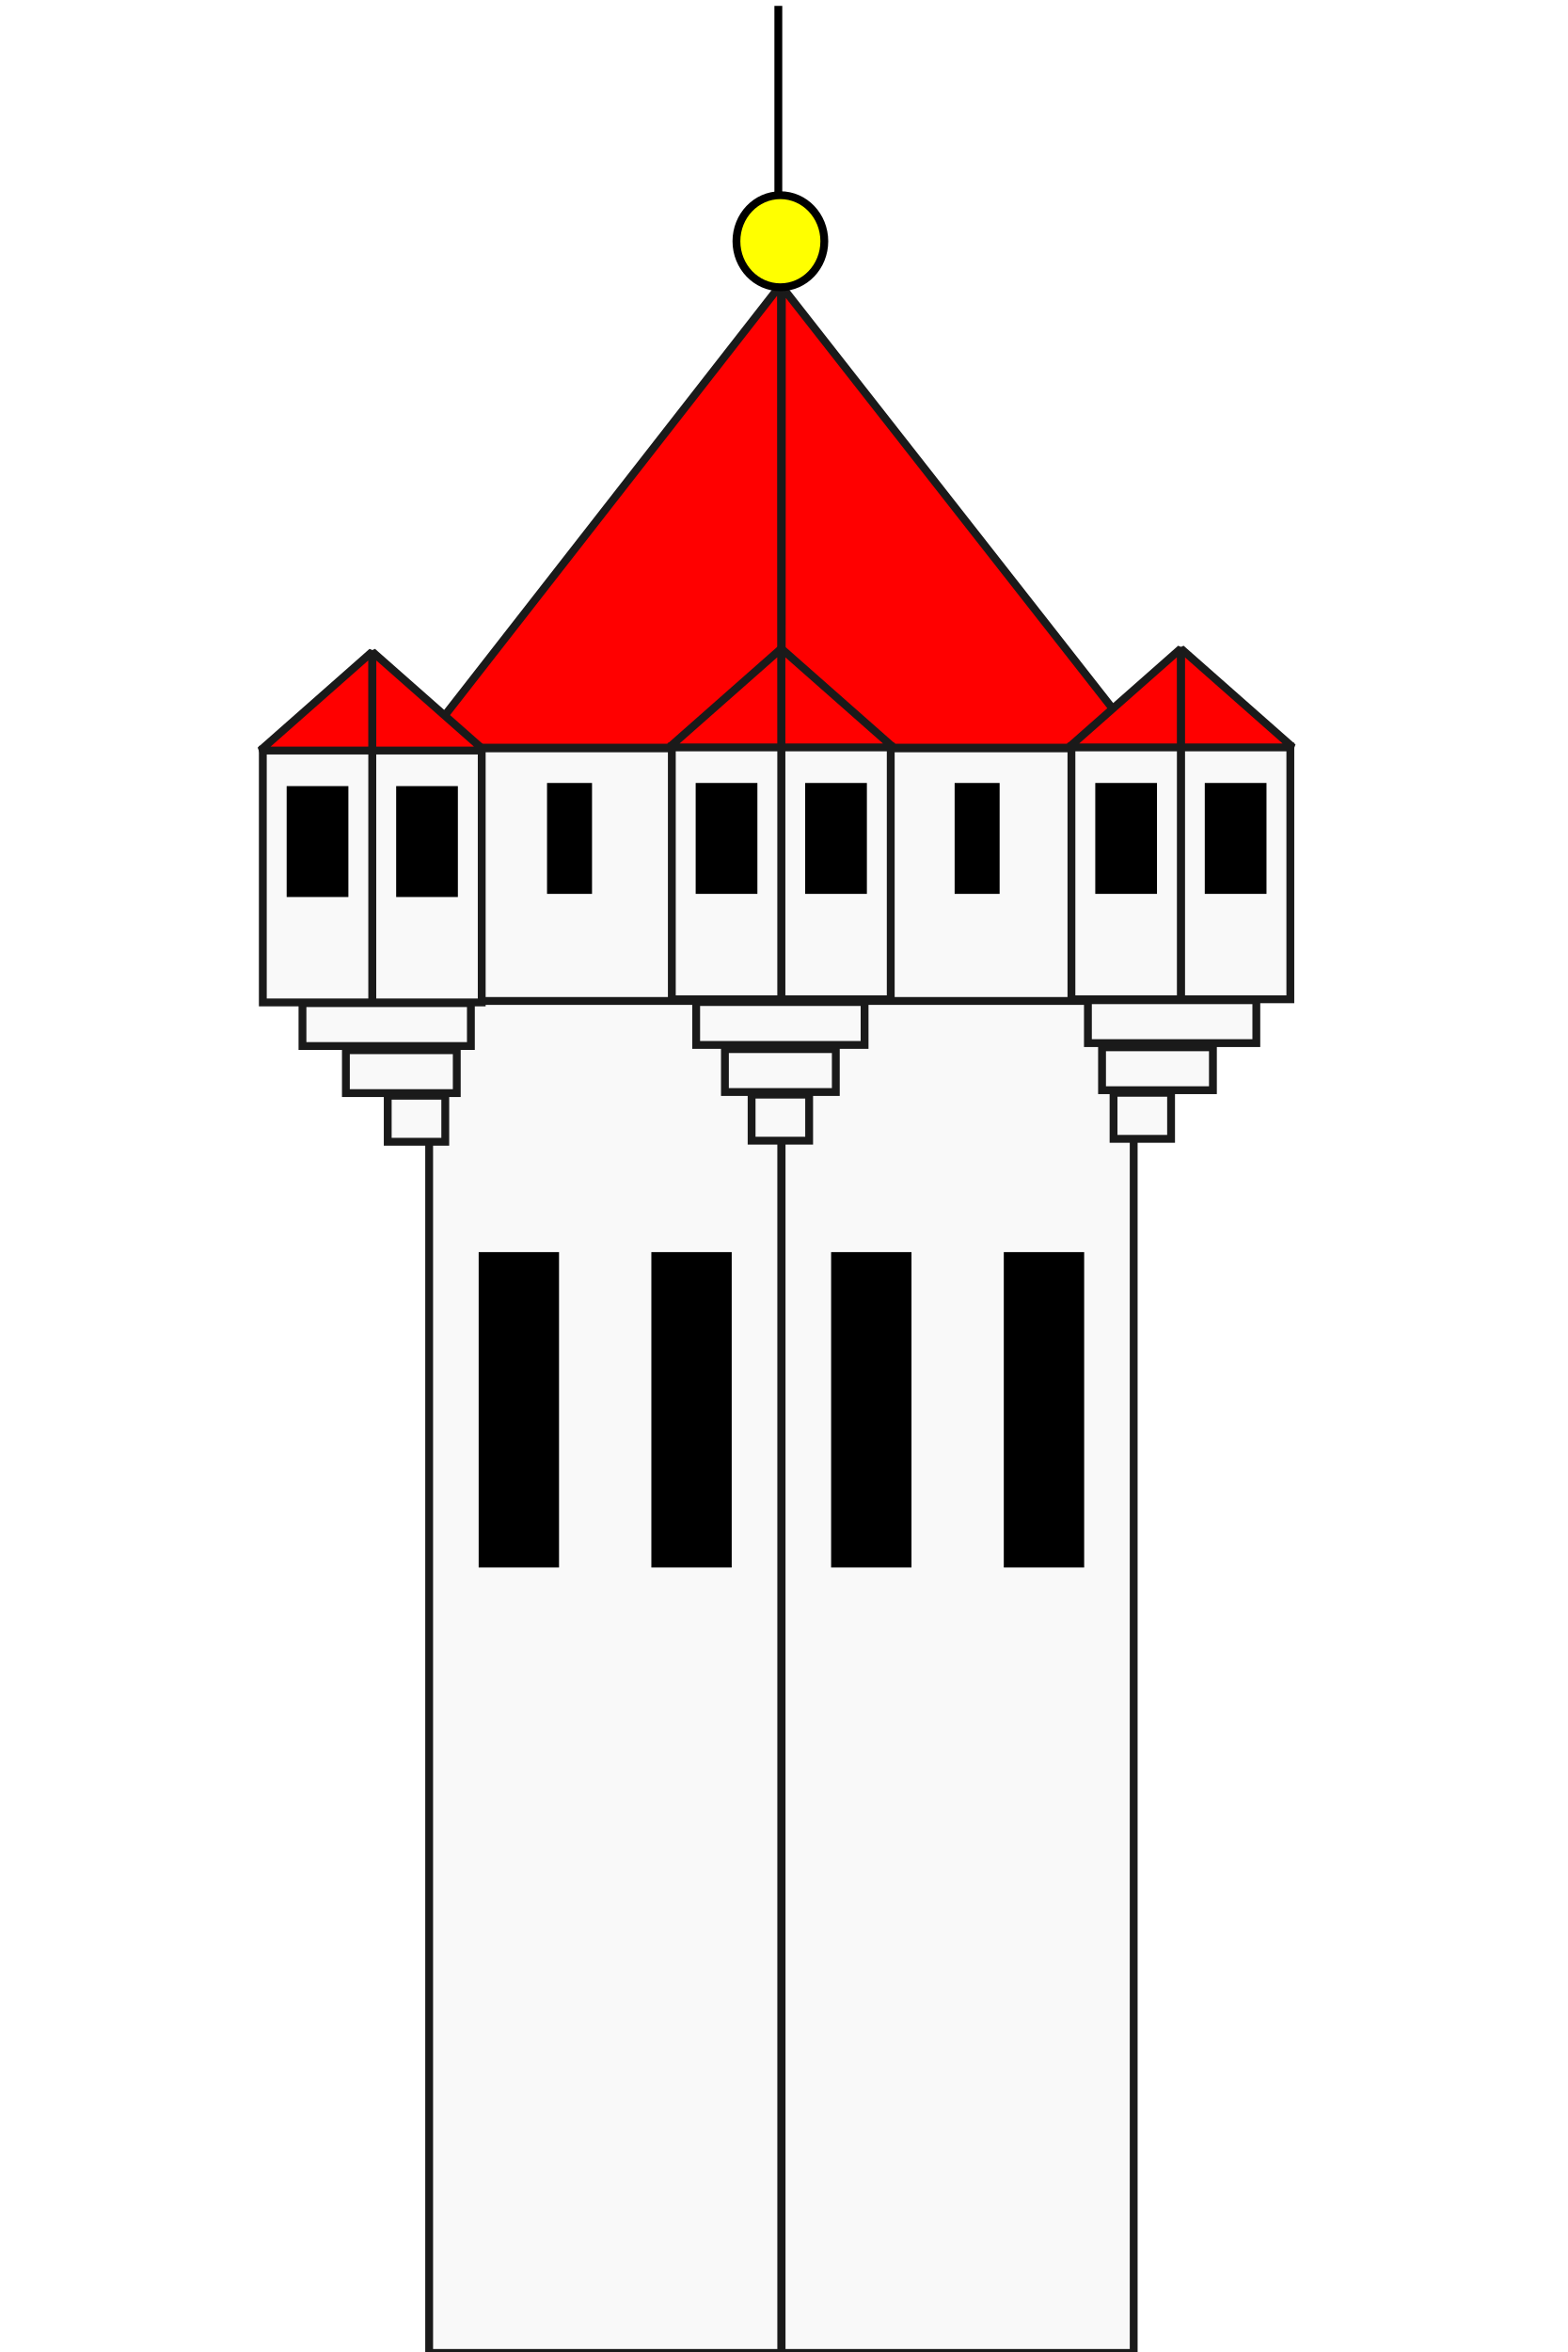
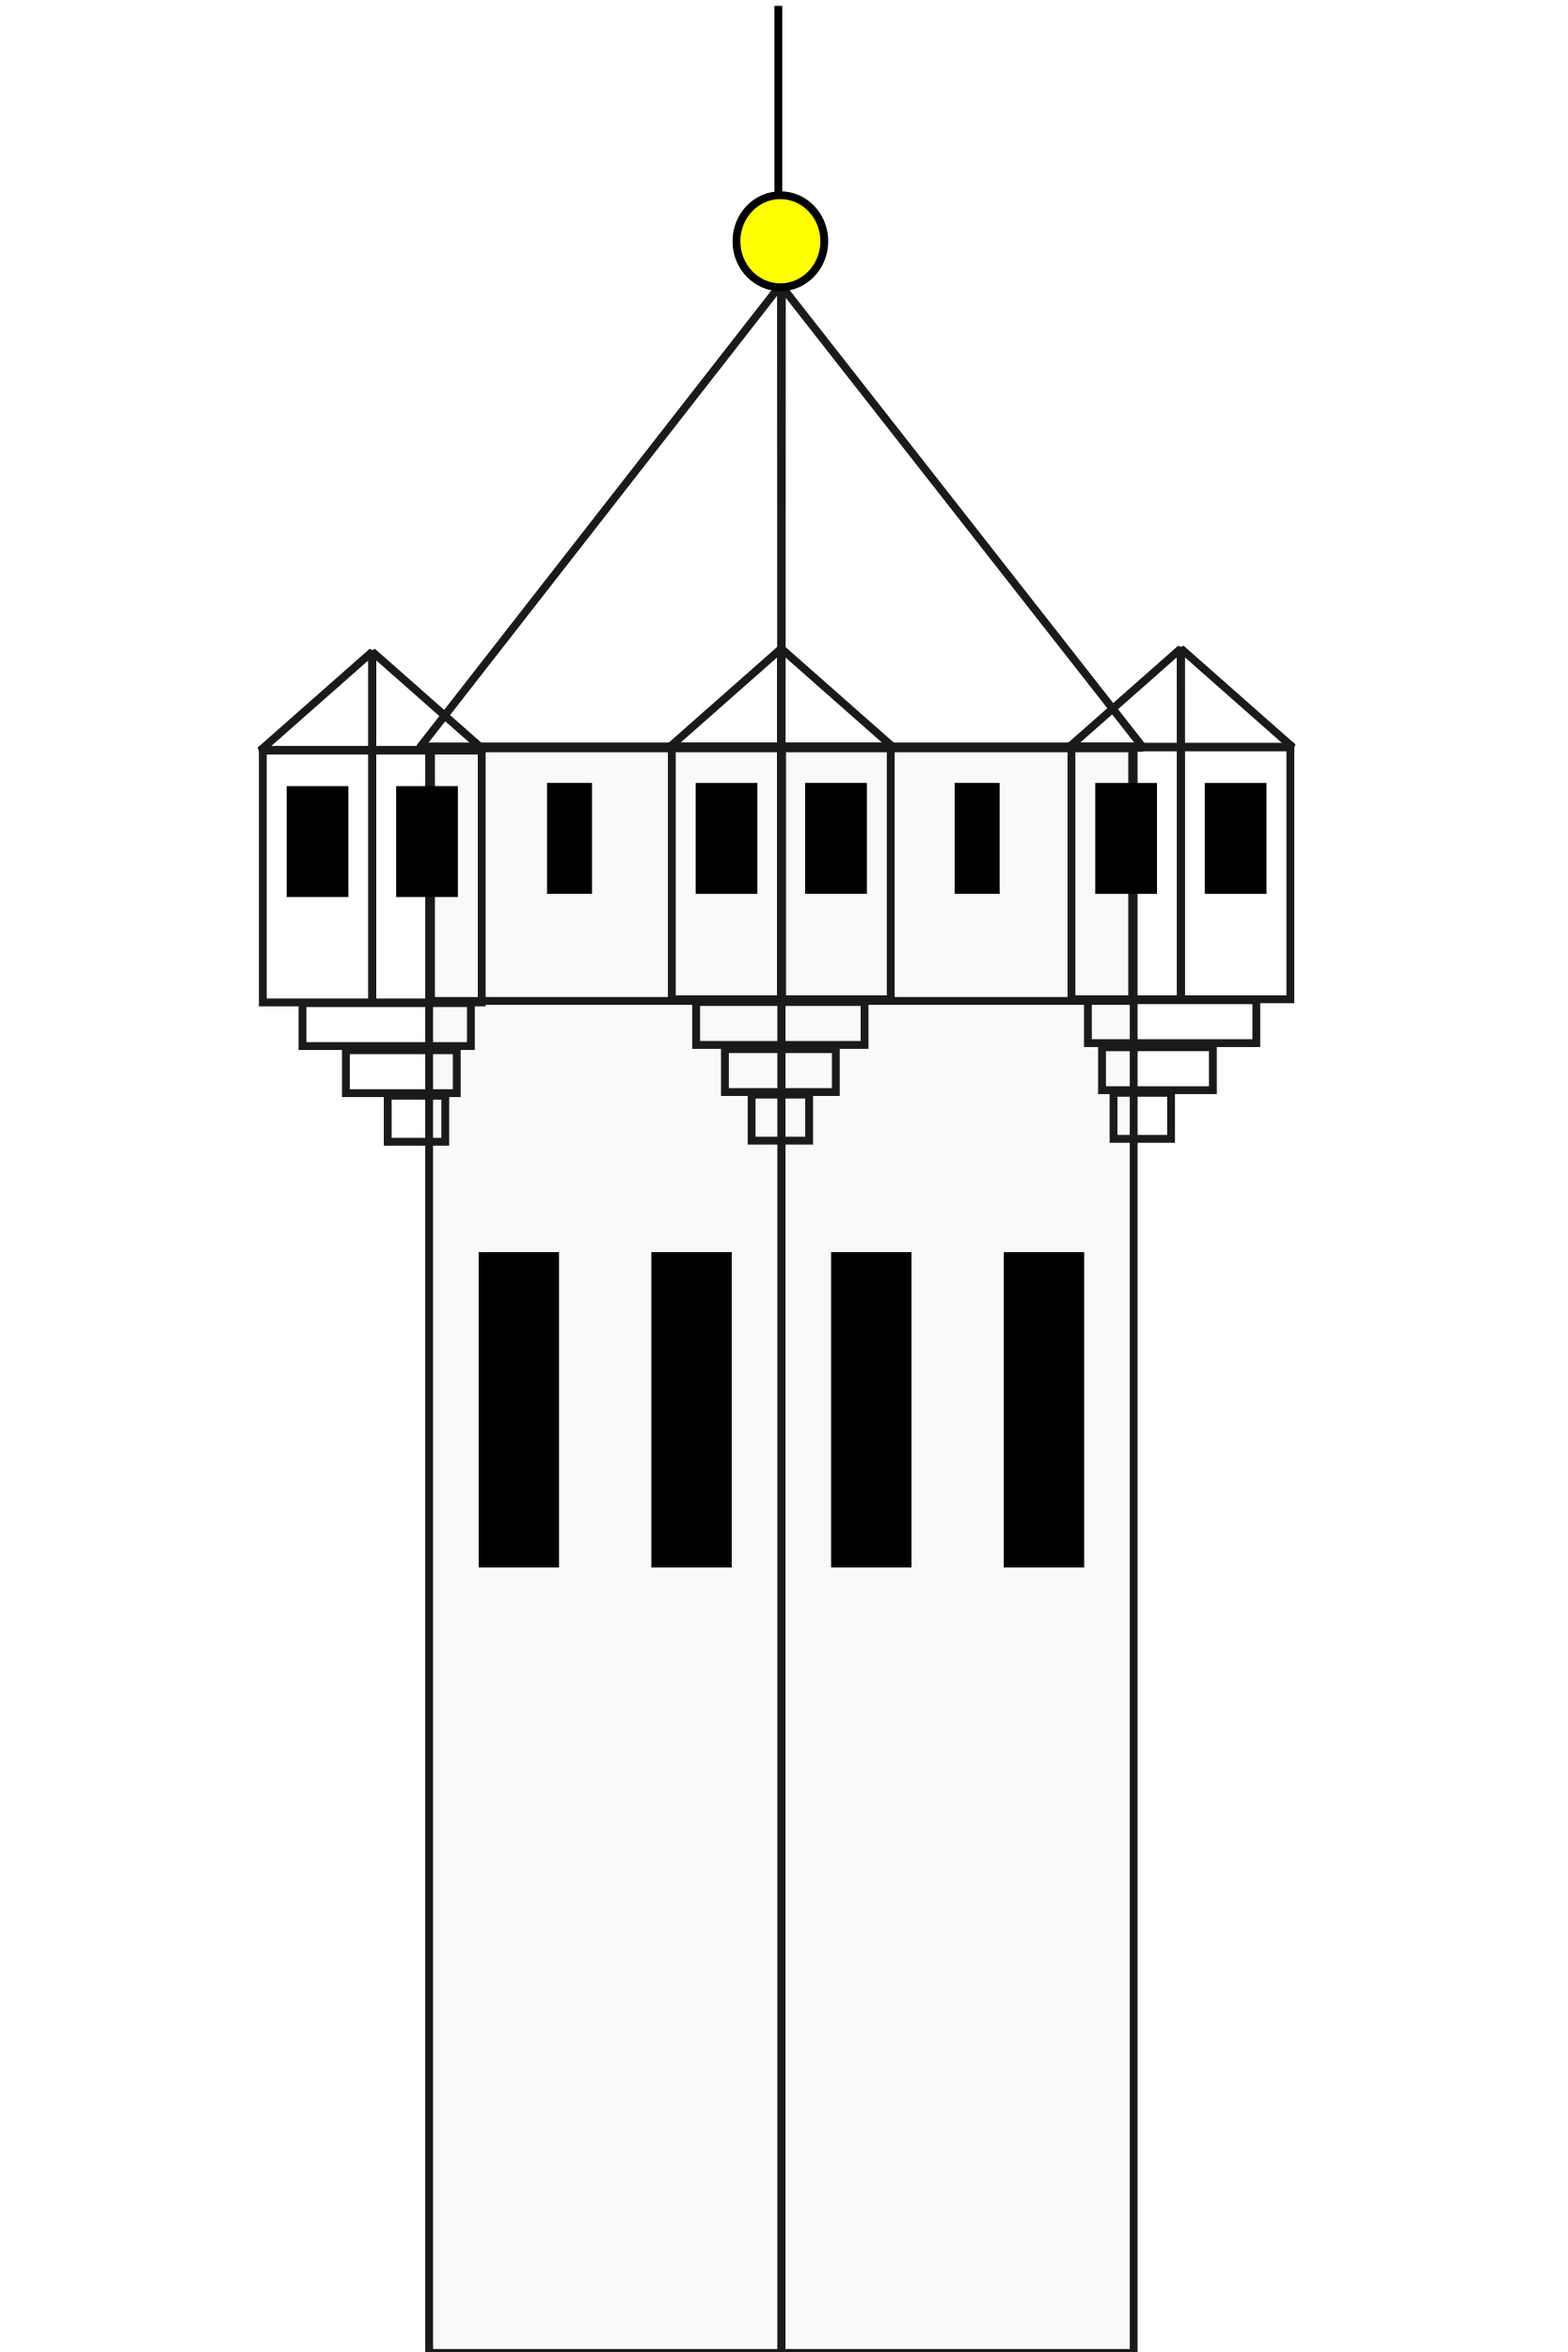
<svg xmlns="http://www.w3.org/2000/svg" id="svg2" viewBox="0 0 200 300" height="300" width="100%" version="1.1">
-   <defs id="defs4150" />
  <g id="layer1" transform="translate(0,-852.36)">
    <rect id="rect3336-5" style="color:#000000" class="wall" ry="0" height="204.91" width="44.921" stroke="#1a1a1a" y="947.57" x="99.712" fill="#f9f9f9" />
-     <path id="rect3336-0" style="color:#000000;fill:#ff0000;stroke:#1a1a1a;stroke-linejoin:bevel" d="m 99.725,947.72 0.023,-58.809 46.092,58.809 z" class="roof" />
+     <path id="rect3336-0" stroke-linejoin="bevel" style="color:#000000" d="m99.725 947.72 0.023-58.809 46.092 58.809z" stroke="#1a1a1a" class="roof" fill="none" />
    <g id="g4759" transform="matrix(1,0,0,2.2756,-2.2792,-1198.7)">
      <rect id="rect4171" style="color:#000000" height="17.678" width="10.253" y="971.51" x="108.31" />
      <rect id="rect4171-6" style="color:#000000" height="17.678" width="10.253" y="971.51" x="130.34" />
    </g>
-     <rect id="rect4778" style="color:#000000" y="947.57" transform="scale(-1,1)" ry="0" height="204.91" width="44.921" stroke="#1a1a1a" x="-99.671" class="wall left" fill="#f9f9f9" />
-     <path id="path4780" style="color:#000000;fill:#ff0000;stroke:#1a1a1a;stroke-linejoin:bevel" d="M 99.658,947.72 99.635,888.643 53.543,947.72 Z" class="roof left" />
+     <rect id="rect4778" style="color:#000000" transform="scale(-1,1)" class="wall left" ry="0" height="204.91" width="44.921" stroke="#1a1a1a" y="947.57" x="-99.671" fill="#f9f9f9" />
+     <path id="path4780" stroke-linejoin="bevel" style="color:#000000" d="m99.658 947.72-0.023-59.08-46.092 59.08z" stroke="#1a1a1a" class="roof left" fill="none" />
    <g id="g4782" transform="matrix(-1,0,0,2.2756,201.66,-1198.7)">
      <rect id="rect4784" style="color:#000000" height="17.678" width="10.253" y="971.51" x="108.31" />
      <rect id="rect4786" style="color:#000000" height="17.678" width="10.253" y="971.51" x="130.34" />
    </g>
-     <rect id="rect4778-4-0" style="color:#000000;clip-rule:nonzero;display:inline;overflow:visible;visibility:visible;opacity:1;isolation:auto;mix-blend-mode:normal;color-interpolation:sRGB;color-interpolation-filters:linearRGB;solid-color:#000000;solid-opacity:1;fill:#f9f9f9;fill-opacity:1;fill-rule:nonzero;stroke:#1a1a1a;stroke-width:1;stroke-linecap:butt;stroke-linejoin:miter;stroke-miterlimit:4;stroke-dasharray:none;stroke-dashoffset:0;stroke-opacity:1;color-rendering:auto;image-rendering:auto;shape-rendering:auto;text-rendering:auto;enable-background:accumulate" y="947.813" transform="scale(-1,1)" ry="0" height="32.221" width="44.784" x="-144.436" class="wall left" />
-     <rect class="wall left" x="-99.77" width="44.784" height="32.221" ry="0" transform="scale(-1,1)" y="947.813" style="color:#000000;clip-rule:nonzero;display:inline;overflow:visible;visibility:visible;opacity:1;isolation:auto;mix-blend-mode:normal;color-interpolation:sRGB;color-interpolation-filters:linearRGB;solid-color:#000000;solid-opacity:1;fill:#f9f9f9;fill-opacity:1;fill-rule:nonzero;stroke:#1a1a1a;stroke-width:1;stroke-linecap:butt;stroke-linejoin:miter;stroke-miterlimit:4;stroke-dasharray:none;stroke-dashoffset:0;stroke-opacity:1;color-rendering:auto;image-rendering:auto;shape-rendering:auto;text-rendering:auto;enable-background:accumulate" id="rect4362" />
-     <rect id="rect3336-5-0" style="color:#000000;clip-rule:nonzero;display:inline;overflow:visible;visibility:visible;opacity:1;isolation:auto;mix-blend-mode:normal;color-interpolation:sRGB;color-interpolation-filters:linearRGB;solid-color:#000000;solid-opacity:1;fill:#f9f9f9;fill-opacity:1;fill-rule:nonzero;stroke:#1a1a1a;stroke-width:1;stroke-linecap:butt;stroke-linejoin:miter;stroke-miterlimit:4;stroke-dasharray:none;stroke-dashoffset:0;stroke-opacity:1;color-rendering:auto;image-rendering:auto;shape-rendering:auto;text-rendering:auto;enable-background:accumulate" class="wall" ry="0" height="32.221" width="13.957" y="947.598" x="150.659" />
-     <path id="rect3336-0-6" style="color:#000000;clip-rule:nonzero;display:inline;overflow:visible;visibility:visible;opacity:1;isolation:auto;mix-blend-mode:normal;color-interpolation:sRGB;color-interpolation-filters:linearRGB;solid-color:#000000;solid-opacity:1;fill:#ff0000;fill-opacity:1;fill-rule:nonzero;stroke:#1a1a1a;stroke-width:1;stroke-linecap:butt;stroke-linejoin:bevel;stroke-miterlimit:4;stroke-dasharray:none;stroke-dashoffset:0;stroke-opacity:1;color-rendering:auto;image-rendering:auto;shape-rendering:auto;text-rendering:auto;enable-background:accumulate" d="m 150.663,947.689 0.007,-12.592 14.275,12.592 z" class="roof" />
-     <rect id="rect4778-4" style="color:#000000;clip-rule:nonzero;display:inline;overflow:visible;visibility:visible;opacity:1;isolation:auto;mix-blend-mode:normal;color-interpolation:sRGB;color-interpolation-filters:linearRGB;solid-color:#000000;solid-opacity:1;fill:#f9f9f9;fill-opacity:1;fill-rule:nonzero;stroke:#1a1a1a;stroke-width:1;stroke-linecap:butt;stroke-linejoin:miter;stroke-miterlimit:4;stroke-dasharray:none;stroke-dashoffset:0;stroke-opacity:1;color-rendering:auto;image-rendering:auto;shape-rendering:auto;text-rendering:auto;enable-background:accumulate" y="947.598" transform="scale(-1,1)" ry="0" height="32.221" width="13.957" x="-150.647" class="wall left" />
-     <path id="path4780-4" style="color:#000000;clip-rule:nonzero;display:inline;overflow:visible;visibility:visible;opacity:1;isolation:auto;mix-blend-mode:normal;color-interpolation:sRGB;color-interpolation-filters:linearRGB;solid-color:#000000;solid-opacity:1;fill:#ff0000;fill-opacity:1;fill-rule:nonzero;stroke:#1a1a1a;stroke-width:1;stroke-linecap:butt;stroke-linejoin:bevel;stroke-miterlimit:4;stroke-dasharray:none;stroke-dashoffset:0;stroke-opacity:1;color-rendering:auto;image-rendering:auto;shape-rendering:auto;text-rendering:auto;enable-background:accumulate" d="m 150.643,947.689 -0.007,-12.593 -14.275,12.593 z" class="roof left" />
-     <rect style="color:#000000;clip-rule:nonzero;display:inline;overflow:visible;visibility:visible;opacity:1;isolation:auto;mix-blend-mode:normal;color-interpolation:sRGB;color-interpolation-filters:linearRGB;solid-color:#000000;solid-opacity:1;fill:#000000;fill-opacity:1;fill-rule:nonzero;stroke:none;stroke-width:1.509;stroke-linecap:butt;stroke-linejoin:miter;stroke-miterlimit:4;stroke-dasharray:none;stroke-dashoffset:0;stroke-opacity:1;marker:none;marker-start:none;marker-mid:none;marker-end:none;color-rendering:auto;image-rendering:auto;shape-rendering:auto;text-rendering:auto;enable-background:accumulate" id="rect4274" width="7.874" height="14.146" x="139.731" y="952.228" />
-     <rect style="color:#000000;clip-rule:nonzero;display:inline;overflow:visible;visibility:visible;opacity:1;isolation:auto;mix-blend-mode:normal;color-interpolation:sRGB;color-interpolation-filters:linearRGB;solid-color:#000000;solid-opacity:1;fill:#000000;fill-opacity:1;fill-rule:nonzero;stroke:none;stroke-width:1.509;stroke-linecap:butt;stroke-linejoin:miter;stroke-miterlimit:4;stroke-dasharray:none;stroke-dashoffset:0;stroke-opacity:1;marker:none;marker-start:none;marker-mid:none;marker-end:none;color-rendering:auto;image-rendering:auto;shape-rendering:auto;text-rendering:auto;enable-background:accumulate" id="rect4274-2" width="7.874" height="14.146" x="153.701" y="952.228" />
-     <rect x="99.68" y="947.598" width="13.957" height="32.221" ry="0" class="wall" style="color:#000000;clip-rule:nonzero;display:inline;overflow:visible;visibility:visible;opacity:1;isolation:auto;mix-blend-mode:normal;color-interpolation:sRGB;color-interpolation-filters:linearRGB;solid-color:#000000;solid-opacity:1;fill:#f9f9f9;fill-opacity:1;fill-rule:nonzero;stroke:#1a1a1a;stroke-width:1;stroke-linecap:butt;stroke-linejoin:miter;stroke-miterlimit:4;stroke-dasharray:none;stroke-dashoffset:0;stroke-opacity:1;color-rendering:auto;image-rendering:auto;shape-rendering:auto;text-rendering:auto;enable-background:accumulate" id="rect4364" />
-     <path class="roof" d="m 99.684,947.689 0.007,-12.592 14.275,12.592 z" style="color:#000000;clip-rule:nonzero;display:inline;overflow:visible;visibility:visible;opacity:1;isolation:auto;mix-blend-mode:normal;color-interpolation:sRGB;color-interpolation-filters:linearRGB;solid-color:#000000;solid-opacity:1;fill:#ff0000;fill-opacity:1;fill-rule:nonzero;stroke:#1a1a1a;stroke-width:1;stroke-linecap:butt;stroke-linejoin:bevel;stroke-miterlimit:4;stroke-dasharray:none;stroke-dashoffset:0;stroke-opacity:1;color-rendering:auto;image-rendering:auto;shape-rendering:auto;text-rendering:auto;enable-background:accumulate" id="path4366" />
-     <rect class="wall left" x="-99.667" width="13.957" height="32.221" ry="0" transform="scale(-1,1)" y="947.598" style="color:#000000;clip-rule:nonzero;display:inline;overflow:visible;visibility:visible;opacity:1;isolation:auto;mix-blend-mode:normal;color-interpolation:sRGB;color-interpolation-filters:linearRGB;solid-color:#000000;solid-opacity:1;fill:#f9f9f9;fill-opacity:1;fill-rule:nonzero;stroke:#1a1a1a;stroke-width:1;stroke-linecap:butt;stroke-linejoin:miter;stroke-miterlimit:4;stroke-dasharray:none;stroke-dashoffset:0;stroke-opacity:1;color-rendering:auto;image-rendering:auto;shape-rendering:auto;text-rendering:auto;enable-background:accumulate" id="rect4368" />
-     <path class="roof left" d="m 99.663,947.689 -0.007,-12.593 -14.275,12.593 z" style="color:#000000;clip-rule:nonzero;display:inline;overflow:visible;visibility:visible;opacity:1;isolation:auto;mix-blend-mode:normal;color-interpolation:sRGB;color-interpolation-filters:linearRGB;solid-color:#000000;solid-opacity:1;fill:#ff0000;fill-opacity:1;fill-rule:nonzero;stroke:#1a1a1a;stroke-width:1;stroke-linecap:butt;stroke-linejoin:bevel;stroke-miterlimit:4;stroke-dasharray:none;stroke-dashoffset:0;stroke-opacity:1;color-rendering:auto;image-rendering:auto;shape-rendering:auto;text-rendering:auto;enable-background:accumulate" id="path4370" />
-     <rect y="952.228" x="88.752" height="14.146" width="7.874" id="rect4372" style="color:#000000;clip-rule:nonzero;display:inline;overflow:visible;visibility:visible;opacity:1;isolation:auto;mix-blend-mode:normal;color-interpolation:sRGB;color-interpolation-filters:linearRGB;solid-color:#000000;solid-opacity:1;fill:#000000;fill-opacity:1;fill-rule:nonzero;stroke:none;stroke-width:1.509;stroke-linecap:butt;stroke-linejoin:miter;stroke-miterlimit:4;stroke-dasharray:none;stroke-dashoffset:0;stroke-opacity:1;marker:none;marker-start:none;marker-mid:none;marker-end:none;color-rendering:auto;image-rendering:auto;shape-rendering:auto;text-rendering:auto;enable-background:accumulate" />
-     <rect y="-966.375" x="102.721" height="14.146" width="7.874" id="rect4374" style="color:#000000;clip-rule:nonzero;display:inline;overflow:visible;visibility:visible;opacity:1;isolation:auto;mix-blend-mode:normal;color-interpolation:sRGB;color-interpolation-filters:linearRGB;solid-color:#000000;solid-opacity:1;fill:#000000;fill-opacity:1;fill-rule:nonzero;stroke:none;stroke-width:1.509;stroke-linecap:butt;stroke-linejoin:miter;stroke-miterlimit:4;stroke-dasharray:none;stroke-dashoffset:0;stroke-opacity:1;marker:none;marker-start:none;marker-mid:none;marker-end:none;color-rendering:auto;image-rendering:auto;shape-rendering:auto;text-rendering:auto;enable-background:accumulate" transform="scale(1,-1)" />
-     <rect id="rect4376" style="color:#000000;clip-rule:nonzero;display:inline;overflow:visible;visibility:visible;opacity:1;isolation:auto;mix-blend-mode:normal;color-interpolation:sRGB;color-interpolation-filters:linearRGB;solid-color:#000000;solid-opacity:1;fill:#f9f9f9;fill-opacity:1;fill-rule:nonzero;stroke:#1a1a1a;stroke-width:1;stroke-linecap:butt;stroke-linejoin:miter;stroke-miterlimit:4;stroke-dasharray:none;stroke-dashoffset:0;stroke-opacity:1;color-rendering:auto;image-rendering:auto;shape-rendering:auto;text-rendering:auto;enable-background:accumulate" class="wall" ry="0" height="32.221" width="13.957" y="947.999" x="47.499" />
-     <path id="path4378" style="color:#000000;clip-rule:nonzero;display:inline;overflow:visible;visibility:visible;opacity:1;isolation:auto;mix-blend-mode:normal;color-interpolation:sRGB;color-interpolation-filters:linearRGB;solid-color:#000000;solid-opacity:1;fill:#ff0000;fill-opacity:1;fill-rule:nonzero;stroke:#1a1a1a;stroke-width:1;stroke-linecap:butt;stroke-linejoin:bevel;stroke-miterlimit:4;stroke-dasharray:none;stroke-dashoffset:0;stroke-opacity:1;color-rendering:auto;image-rendering:auto;shape-rendering:auto;text-rendering:auto;enable-background:accumulate" d="m 47.503,948.089 0.007,-12.592 14.275,12.592 z" class="roof" />
-     <rect id="rect4380" style="color:#000000;clip-rule:nonzero;display:inline;overflow:visible;visibility:visible;opacity:1;isolation:auto;mix-blend-mode:normal;color-interpolation:sRGB;color-interpolation-filters:linearRGB;solid-color:#000000;solid-opacity:1;fill:#f9f9f9;fill-opacity:1;fill-rule:nonzero;stroke:#1a1a1a;stroke-width:1;stroke-linecap:butt;stroke-linejoin:miter;stroke-miterlimit:4;stroke-dasharray:none;stroke-dashoffset:0;stroke-opacity:1;color-rendering:auto;image-rendering:auto;shape-rendering:auto;text-rendering:auto;enable-background:accumulate" y="947.999" transform="scale(-1,1)" ry="0" height="32.221" width="13.957" x="-47.487" class="wall left" />
-     <path id="path4382" style="color:#000000;clip-rule:nonzero;display:inline;overflow:visible;visibility:visible;opacity:1;isolation:auto;mix-blend-mode:normal;color-interpolation:sRGB;color-interpolation-filters:linearRGB;solid-color:#000000;solid-opacity:1;fill:#ff0000;fill-opacity:1;fill-rule:nonzero;stroke:#1a1a1a;stroke-width:1;stroke-linecap:butt;stroke-linejoin:bevel;stroke-miterlimit:4;stroke-dasharray:none;stroke-dashoffset:0;stroke-opacity:1;color-rendering:auto;image-rendering:auto;shape-rendering:auto;text-rendering:auto;enable-background:accumulate" d="m 47.483,948.089 -0.007,-12.593 -14.275,12.593 z" class="roof left" />
-     <rect style="color:#000000;clip-rule:nonzero;display:inline;overflow:visible;visibility:visible;opacity:1;isolation:auto;mix-blend-mode:normal;color-interpolation:sRGB;color-interpolation-filters:linearRGB;solid-color:#000000;solid-opacity:1;fill:#000000;fill-opacity:1;fill-rule:nonzero;stroke:none;stroke-width:1.509;stroke-linecap:butt;stroke-linejoin:miter;stroke-miterlimit:4;stroke-dasharray:none;stroke-dashoffset:0;stroke-opacity:1;marker:none;marker-start:none;marker-mid:none;marker-end:none;color-rendering:auto;image-rendering:auto;shape-rendering:auto;text-rendering:auto;enable-background:accumulate" id="rect4384" width="7.874" height="14.146" x="36.572" y="952.629" />
-     <rect style="color:#000000;clip-rule:nonzero;display:inline;overflow:visible;visibility:visible;opacity:1;isolation:auto;mix-blend-mode:normal;color-interpolation:sRGB;color-interpolation-filters:linearRGB;solid-color:#000000;solid-opacity:1;fill:#000000;fill-opacity:1;fill-rule:nonzero;stroke:none;stroke-width:1.509;stroke-linecap:butt;stroke-linejoin:miter;stroke-miterlimit:4;stroke-dasharray:none;stroke-dashoffset:0;stroke-opacity:1;marker:none;marker-start:none;marker-mid:none;marker-end:none;color-rendering:auto;image-rendering:auto;shape-rendering:auto;text-rendering:auto;enable-background:accumulate" id="rect4386" width="7.874" height="14.146" x="50.541" y="952.629" />
-     <rect style="color:#000000;clip-rule:nonzero;display:inline;overflow:visible;visibility:visible;opacity:1;isolation:auto;mix-blend-mode:normal;color-interpolation:sRGB;color-interpolation-filters:linearRGB;solid-color:#000000;solid-opacity:1;fill:#f9f9f9;fill-opacity:1;fill-rule:nonzero;stroke:#1a1a1a;stroke-width:1;stroke-linecap:butt;stroke-linejoin:miter;stroke-miterlimit:4;stroke-dasharray:none;stroke-dashoffset:0;stroke-opacity:1;marker:none;marker-start:none;marker-mid:none;marker-end:none;color-rendering:auto;image-rendering:auto;shape-rendering:auto;text-rendering:auto;enable-background:accumulate" id="rect4388" width="21.486" height="5.472" x="138.792" y="979.938" class="wall" />
-     <rect style="color:#000000;clip-rule:nonzero;display:inline;overflow:visible;visibility:visible;opacity:1;isolation:auto;mix-blend-mode:normal;color-interpolation:sRGB;color-interpolation-filters:linearRGB;solid-color:#000000;solid-opacity:1;fill:#f9f9f9;fill-opacity:1;fill-rule:nonzero;stroke:#1a1a1a;stroke-width:1;stroke-linecap:butt;stroke-linejoin:miter;stroke-miterlimit:4;stroke-dasharray:none;stroke-dashoffset:0;stroke-opacity:1;marker:none;marker-start:none;marker-mid:none;marker-end:none;color-rendering:auto;image-rendering:auto;shape-rendering:auto;text-rendering:auto;enable-background:accumulate" id="rect4388-0" width="14.146" height="5.472" x="140.594" y="985.943" class="wall" />
-     <rect y="991.748" x="142.062" height="5.872" width="7.34" id="rect4419" style="color:#000000;clip-rule:nonzero;display:inline;overflow:visible;visibility:visible;opacity:1;isolation:auto;mix-blend-mode:normal;color-interpolation:sRGB;color-interpolation-filters:linearRGB;solid-color:#000000;solid-opacity:1;fill:#f9f9f9;fill-opacity:1;fill-rule:nonzero;stroke:#1a1a1a;stroke-width:1;stroke-linecap:butt;stroke-linejoin:miter;stroke-miterlimit:4;stroke-dasharray:none;stroke-dashoffset:0;stroke-opacity:1;marker:none;marker-start:none;marker-mid:none;marker-end:none;color-rendering:auto;image-rendering:auto;shape-rendering:auto;text-rendering:auto;enable-background:accumulate" class="wall" />
-     <rect style="color:#000000;clip-rule:nonzero;display:inline;overflow:visible;visibility:visible;opacity:1;isolation:auto;mix-blend-mode:normal;color-interpolation:sRGB;color-interpolation-filters:linearRGB;solid-color:#000000;solid-opacity:1;fill:#f9f9f9;fill-opacity:1;fill-rule:nonzero;stroke:#1a1a1a;stroke-width:1;stroke-linecap:butt;stroke-linejoin:miter;stroke-miterlimit:4;stroke-dasharray:none;stroke-dashoffset:0;stroke-opacity:1;marker:none;marker-start:none;marker-mid:none;marker-end:none;color-rendering:auto;image-rendering:auto;shape-rendering:auto;text-rendering:auto;enable-background:accumulate" id="rect4388-8" width="21.486" height="5.472" x="88.814" y="980.171" class="wall" />
-     <rect style="color:#000000;clip-rule:nonzero;display:inline;overflow:visible;visibility:visible;opacity:1;isolation:auto;mix-blend-mode:normal;color-interpolation:sRGB;color-interpolation-filters:linearRGB;solid-color:#000000;solid-opacity:1;fill:#f9f9f9;fill-opacity:1;fill-rule:nonzero;stroke:#1a1a1a;stroke-width:1;stroke-linecap:butt;stroke-linejoin:miter;stroke-miterlimit:4;stroke-dasharray:none;stroke-dashoffset:0;stroke-opacity:1;marker:none;marker-start:none;marker-mid:none;marker-end:none;color-rendering:auto;image-rendering:auto;shape-rendering:auto;text-rendering:auto;enable-background:accumulate" id="rect4388-0-2" width="14.146" height="5.472" x="92.484" y="986.176" class="wall" />
-     <rect y="991.982" x="95.887" height="5.872" width="7.34" id="rect4419-6" style="color:#000000;clip-rule:nonzero;display:inline;overflow:visible;visibility:visible;opacity:1;isolation:auto;mix-blend-mode:normal;color-interpolation:sRGB;color-interpolation-filters:linearRGB;solid-color:#000000;solid-opacity:1;fill:#f9f9f9;fill-opacity:1;fill-rule:nonzero;stroke:#1a1a1a;stroke-width:1;stroke-linecap:butt;stroke-linejoin:miter;stroke-miterlimit:4;stroke-dasharray:none;stroke-dashoffset:0;stroke-opacity:1;marker:none;marker-start:none;marker-mid:none;marker-end:none;color-rendering:auto;image-rendering:auto;shape-rendering:auto;text-rendering:auto;enable-background:accumulate" class="wall" />
-     <rect style="color:#000000;clip-rule:nonzero;display:inline;overflow:visible;visibility:visible;opacity:1;isolation:auto;mix-blend-mode:normal;color-interpolation:sRGB;color-interpolation-filters:linearRGB;solid-color:#000000;solid-opacity:1;fill:#f9f9f9;fill-opacity:1;fill-rule:nonzero;stroke:#1a1a1a;stroke-width:1;stroke-linecap:butt;stroke-linejoin:miter;stroke-miterlimit:4;stroke-dasharray:none;stroke-dashoffset:0;stroke-opacity:1;marker:none;marker-start:none;marker-mid:none;marker-end:none;color-rendering:auto;image-rendering:auto;shape-rendering:auto;text-rendering:auto;enable-background:accumulate" id="rect4388-7" width="21.486" height="5.472" x="-60.074" y="980.31" transform="scale(-1,1)" class="wall left" />
-     <rect style="color:#000000;clip-rule:nonzero;display:inline;overflow:visible;visibility:visible;opacity:1;isolation:auto;mix-blend-mode:normal;color-interpolation:sRGB;color-interpolation-filters:linearRGB;solid-color:#000000;solid-opacity:1;fill:#f9f9f9;fill-opacity:1;fill-rule:nonzero;stroke:#1a1a1a;stroke-width:1;stroke-linecap:butt;stroke-linejoin:miter;stroke-miterlimit:4;stroke-dasharray:none;stroke-dashoffset:0;stroke-opacity:1;marker:none;marker-start:none;marker-mid:none;marker-end:none;color-rendering:auto;image-rendering:auto;shape-rendering:auto;text-rendering:auto;enable-background:accumulate" id="rect4388-0-7" width="14.146" height="5.472" x="-58.273" y="986.315" transform="scale(-1,1)" class="wall left" />
-     <rect y="992.121" x="-56.805" height="5.872" width="7.34" id="rect4419-3" style="color:#000000;clip-rule:nonzero;display:inline;overflow:visible;visibility:visible;opacity:1;isolation:auto;mix-blend-mode:normal;color-interpolation:sRGB;color-interpolation-filters:linearRGB;solid-color:#000000;solid-opacity:1;fill:#f9f9f9;fill-opacity:1;fill-rule:nonzero;stroke:#1a1a1a;stroke-width:1;stroke-linecap:butt;stroke-linejoin:miter;stroke-miterlimit:4;stroke-dasharray:none;stroke-dashoffset:0;stroke-opacity:1;marker:none;marker-start:none;marker-mid:none;marker-end:none;color-rendering:auto;image-rendering:auto;shape-rendering:auto;text-rendering:auto;enable-background:accumulate" transform="scale(-1,1)" class="wall left" />
-     <rect transform="scale(1,-1)" style="color:#000000;clip-rule:nonzero;display:inline;overflow:visible;visibility:visible;opacity:1;isolation:auto;mix-blend-mode:normal;color-interpolation:sRGB;color-interpolation-filters:linearRGB;solid-color:#000000;solid-opacity:1;fill:#000000;fill-opacity:1;fill-rule:nonzero;stroke:none;stroke-width:1.509;stroke-linecap:butt;stroke-linejoin:miter;stroke-miterlimit:4;stroke-dasharray:none;stroke-dashoffset:0;stroke-opacity:1;marker:none;marker-start:none;marker-mid:none;marker-end:none;color-rendering:auto;image-rendering:auto;shape-rendering:auto;text-rendering:auto;enable-background:accumulate" id="rect4472" width="5.739" height="14.146" x="121.789" y="-966.375" />
-     <rect y="-966.375" x="69.789" height="14.146" width="5.739" id="rect4474" style="color:#000000;clip-rule:nonzero;display:inline;overflow:visible;visibility:visible;opacity:1;isolation:auto;mix-blend-mode:normal;color-interpolation:sRGB;color-interpolation-filters:linearRGB;solid-color:#000000;solid-opacity:1;fill:#000000;fill-opacity:1;fill-rule:nonzero;stroke:none;stroke-width:1.509;stroke-linecap:butt;stroke-linejoin:miter;stroke-miterlimit:4;stroke-dasharray:none;stroke-dashoffset:0;stroke-opacity:1;marker:none;marker-start:none;marker-mid:none;marker-end:none;color-rendering:auto;image-rendering:auto;shape-rendering:auto;text-rendering:auto;enable-background:accumulate" transform="scale(1,-1)" />
-     <ellipse id="path4152" style="color:#000000;isolation:auto;mix-blend-mode:normal;solid-color:#000000;fill:#ffff00;stroke:#000000;color-rendering:auto;image-rendering:auto;shape-rendering:auto" rx="5.605" ry="5.872" cy="883.129" cx="99.557" />
-     <path style="fill:none;stroke:#000000;stroke-width:1px" id="path4154" d="m 99.297,877.399 0,-24.288" />
+     <g>
+       <g stroke="#1a1a1a" fill="none">
+         <g>
+           <rect id="rect4778-4-0" ry="0" style="color-rendering:auto;color:#000000;isolation:auto;mix-blend-mode:normal;shape-rendering:auto;solid-color:#000000;image-rendering:auto" transform="scale(-1,1)" width="44.784" height="32.221" class="wall" y="947.81" x="-144.44" />
+           <rect id="rect4362" transform="scale(-1,1)" style="color-rendering:auto;color:#000000;isolation:auto;mix-blend-mode:normal;shape-rendering:auto;solid-color:#000000;image-rendering:auto" ry="0" width="44.784" height="32.221" class="wall left" y="947.81" x="-99.77" />
+           <rect id="rect3336-5-0" style="color-rendering:auto;color:#000000;isolation:auto;mix-blend-mode:normal;shape-rendering:auto;solid-color:#000000;image-rendering:auto" class="wall" ry="0" height="32.221" width="13.957" y="947.6" x="150.66" />
+         </g>
+         <path id="rect3336-0-6" stroke-linejoin="bevel" style="color-rendering:auto;color:#000000;isolation:auto;mix-blend-mode:normal;shape-rendering:auto;solid-color:#000000;image-rendering:auto" d="m150.66 947.69 0.007-12.592 14.275 12.592z" class="roof" />
+         <rect id="rect4778-4" ry="0" style="color-rendering:auto;color:#000000;isolation:auto;mix-blend-mode:normal;shape-rendering:auto;solid-color:#000000;image-rendering:auto" transform="scale(-1,1)" width="13.957" height="32.221" class="wall left" y="947.6" x="-150.65" />
+         <path id="path4780-4" stroke-linejoin="bevel" style="color-rendering:auto;color:#000000;isolation:auto;mix-blend-mode:normal;shape-rendering:auto;solid-color:#000000;image-rendering:auto" d="m150.64 947.69-0.007-12.593-14.275 12.593z" class="roof left" />
+       </g>
+       <rect id="rect4274" style="color-rendering:auto;color:#000000;isolation:auto;mix-blend-mode:normal;shape-rendering:auto;solid-color:#000000;image-rendering:auto" height="14.146" width="7.874" y="952.23" x="139.73" />
+       <rect id="rect4274-2" style="color-rendering:auto;color:#000000;isolation:auto;mix-blend-mode:normal;shape-rendering:auto;solid-color:#000000;image-rendering:auto" height="14.146" width="7.874" y="952.23" x="153.7" />
+       <g stroke="#1a1a1a" fill="none">
+         <rect id="rect4364" style="color-rendering:auto;color:#000000;isolation:auto;mix-blend-mode:normal;shape-rendering:auto;solid-color:#000000;image-rendering:auto" ry="0" height="32.221" width="13.957" y="947.6" x="99.68" class="wall" />
+         <path id="path4366" stroke-linejoin="bevel" style="color-rendering:auto;color:#000000;isolation:auto;mix-blend-mode:normal;shape-rendering:auto;solid-color:#000000;image-rendering:auto" d="m99.684 947.69 0.007-12.592 14.275 12.592z" class="roof" />
+         <rect id="rect4368" transform="scale(-1,1)" style="color-rendering:auto;color:#000000;isolation:auto;mix-blend-mode:normal;shape-rendering:auto;solid-color:#000000;image-rendering:auto" ry="0" width="13.957" height="32.221" class="wall left" y="947.6" x="-99.667" />
+         <path id="path4370" stroke-linejoin="bevel" style="color-rendering:auto;color:#000000;isolation:auto;mix-blend-mode:normal;shape-rendering:auto;solid-color:#000000;image-rendering:auto" d="m99.663 947.69-0.007-12.593-14.275 12.593z" class="roof left" />
+       </g>
+       <rect id="rect4372" style="color-rendering:auto;color:#000000;isolation:auto;mix-blend-mode:normal;shape-rendering:auto;solid-color:#000000;image-rendering:auto" height="14.146" width="7.874" y="952.23" x="88.752" />
+       <rect id="rect4374" style="color-rendering:auto;color:#000000;isolation:auto;mix-blend-mode:normal;shape-rendering:auto;solid-color:#000000;image-rendering:auto" transform="scale(1,-1)" height="14.146" width="7.874" y="-966.37" x="102.72" />
+       <g stroke="#1a1a1a" fill="none">
+         <rect id="rect4376" style="color-rendering:auto;color:#000000;isolation:auto;mix-blend-mode:normal;shape-rendering:auto;solid-color:#000000;image-rendering:auto" class="wall" ry="0" height="32.221" width="13.957" y="948" x="47.499" />
+         <path id="path4378" stroke-linejoin="bevel" style="color-rendering:auto;color:#000000;isolation:auto;mix-blend-mode:normal;shape-rendering:auto;solid-color:#000000;image-rendering:auto" d="m47.503 948.09 0.007-12.592 14.275 12.592z" class="roof" />
+         <rect id="rect4380" ry="0" style="color-rendering:auto;color:#000000;isolation:auto;mix-blend-mode:normal;shape-rendering:auto;solid-color:#000000;image-rendering:auto" transform="scale(-1,1)" width="13.957" height="32.221" class="wall left" y="948" x="-47.487" />
+         <path id="path4382" stroke-linejoin="bevel" style="color-rendering:auto;color:#000000;isolation:auto;mix-blend-mode:normal;shape-rendering:auto;solid-color:#000000;image-rendering:auto" d="m47.483 948.09-0.007-12.593-14.275 12.593z" class="roof left" />
+       </g>
+       <rect id="rect4384" style="color-rendering:auto;color:#000000;isolation:auto;mix-blend-mode:normal;shape-rendering:auto;solid-color:#000000;image-rendering:auto" height="14.146" width="7.874" y="952.63" x="36.572" />
+       <rect id="rect4386" style="color-rendering:auto;color:#000000;isolation:auto;mix-blend-mode:normal;shape-rendering:auto;solid-color:#000000;image-rendering:auto" height="14.146" width="7.874" y="952.63" x="50.541" />
+       <g stroke="#1a1a1a" fill="none">
+         <rect id="rect4388" height="5.472" style="color-rendering:auto;color:#000000;isolation:auto;mix-blend-mode:normal;shape-rendering:auto;solid-color:#000000;image-rendering:auto" width="21.486" class="wall" y="979.94" x="138.79" />
+         <rect id="rect4388-0" height="5.472" style="color-rendering:auto;color:#000000;isolation:auto;mix-blend-mode:normal;shape-rendering:auto;solid-color:#000000;image-rendering:auto" width="14.146" class="wall" y="985.94" x="140.59" />
+         <rect id="rect4419" height="5.872" style="color-rendering:auto;color:#000000;isolation:auto;mix-blend-mode:normal;shape-rendering:auto;solid-color:#000000;image-rendering:auto" width="7.34" class="wall" y="991.75" x="142.06" />
+         <rect id="rect4388-8" height="5.472" style="color-rendering:auto;color:#000000;isolation:auto;mix-blend-mode:normal;shape-rendering:auto;solid-color:#000000;image-rendering:auto" width="21.486" class="wall" y="980.17" x="88.814" />
+         <rect id="rect4388-0-2" height="5.472" style="color-rendering:auto;color:#000000;isolation:auto;mix-blend-mode:normal;shape-rendering:auto;solid-color:#000000;image-rendering:auto" width="14.146" class="wall" y="986.18" x="92.484" />
+         <rect id="rect4419-6" height="5.872" style="color-rendering:auto;color:#000000;isolation:auto;mix-blend-mode:normal;shape-rendering:auto;solid-color:#000000;image-rendering:auto" width="7.34" class="wall" y="991.98" x="95.887" />
+         <rect id="rect4388-7" height="5.472" style="color-rendering:auto;color:#000000;isolation:auto;mix-blend-mode:normal;shape-rendering:auto;solid-color:#000000;image-rendering:auto" transform="scale(-1,1)" width="21.486" class="wall left" y="980.31" x="-60.074" />
+         <rect id="rect4388-0-7" height="5.472" style="color-rendering:auto;color:#000000;isolation:auto;mix-blend-mode:normal;shape-rendering:auto;solid-color:#000000;image-rendering:auto" transform="scale(-1,1)" width="14.146" class="wall left" y="986.32" x="-58.273" />
+         <rect id="rect4419-3" height="5.872" style="color-rendering:auto;color:#000000;isolation:auto;mix-blend-mode:normal;shape-rendering:auto;solid-color:#000000;image-rendering:auto" transform="scale(-1,1)" width="7.34" class="wall left" y="992.12" x="-56.805" />
+       </g>
+       <rect id="rect4472" style="color-rendering:auto;color:#000000;isolation:auto;mix-blend-mode:normal;shape-rendering:auto;solid-color:#000000;image-rendering:auto" transform="scale(1,-1)" height="14.146" width="5.739" y="-966.37" x="121.79" />
+       <rect id="rect4474" style="color-rendering:auto;color:#000000;isolation:auto;mix-blend-mode:normal;shape-rendering:auto;solid-color:#000000;image-rendering:auto" transform="scale(1,-1)" height="14.146" width="5.739" y="-966.37" x="69.789" />
+     </g>
+     <ellipse id="path4152" style="color-rendering:auto;color:#000000;isolation:auto;mix-blend-mode:normal;shape-rendering:auto;solid-color:#000000;image-rendering:auto" rx="5.605" ry="5.872" stroke="#000" cy="883.13" cx="99.557" fill="#ff0" />
+     <path id="path4154" d="m99.297 877.4v-24.288" stroke="#000" stroke-width="1px" fill="none" />
  </g>
</svg>
